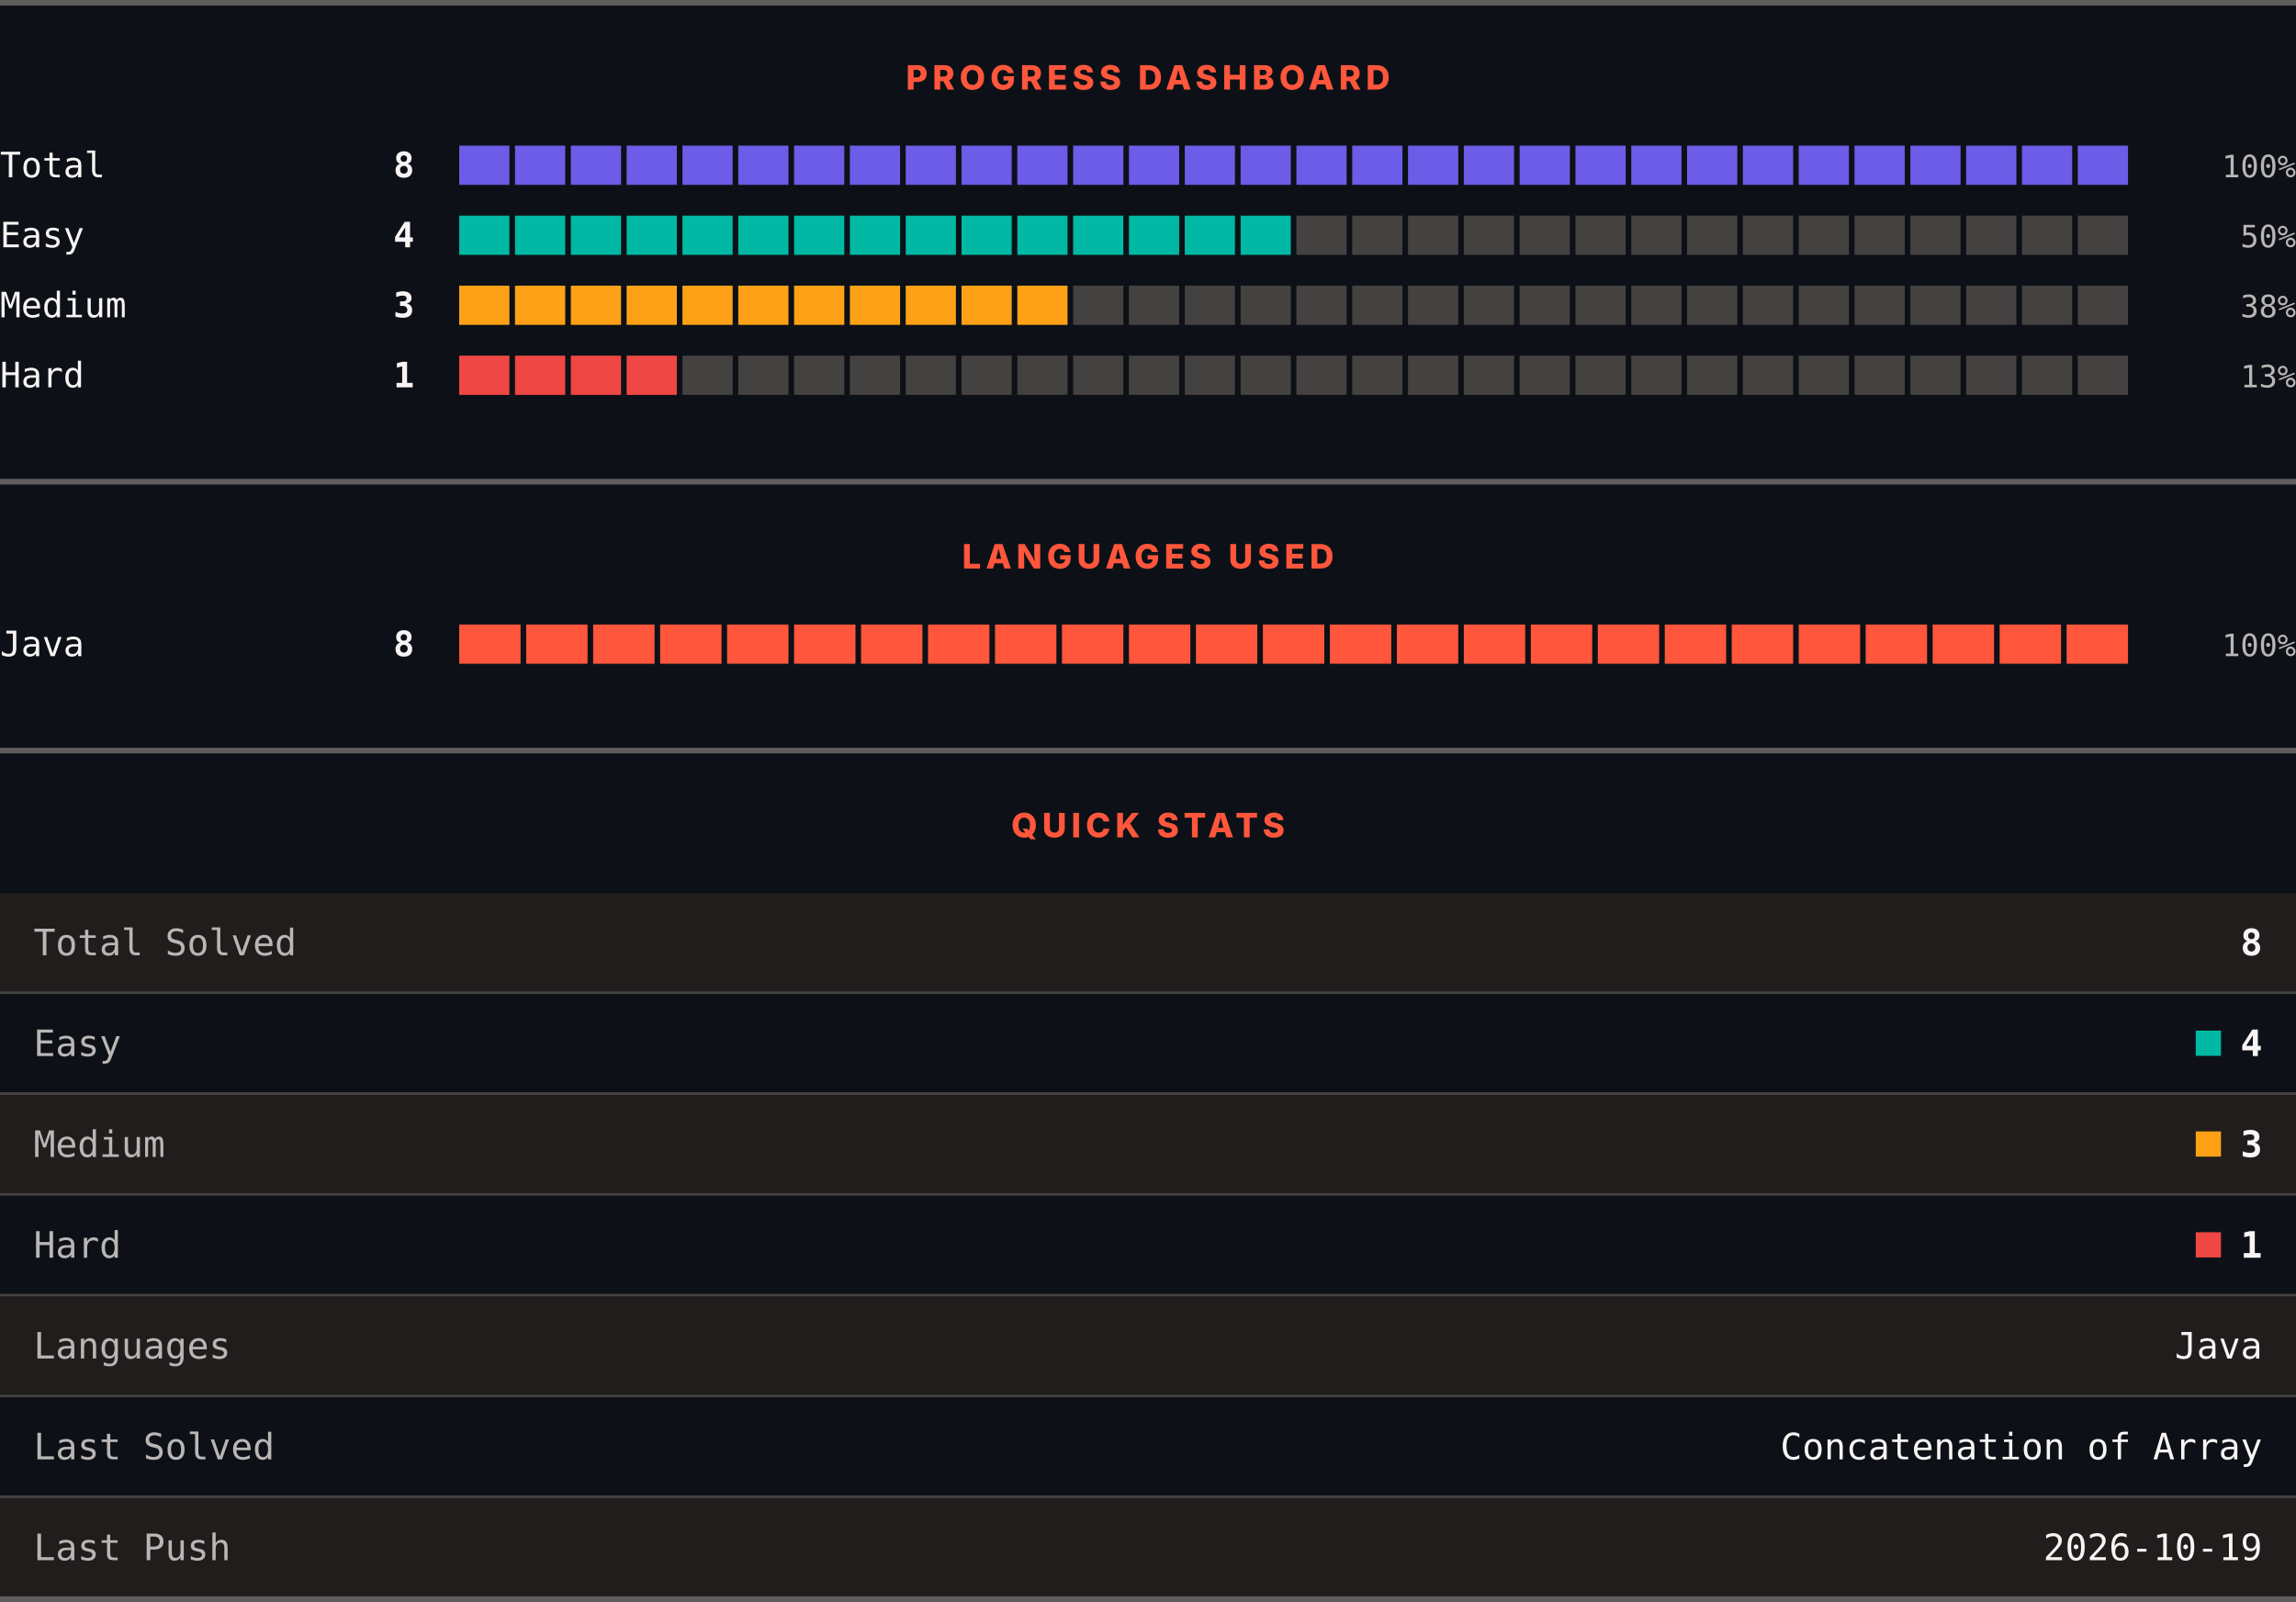
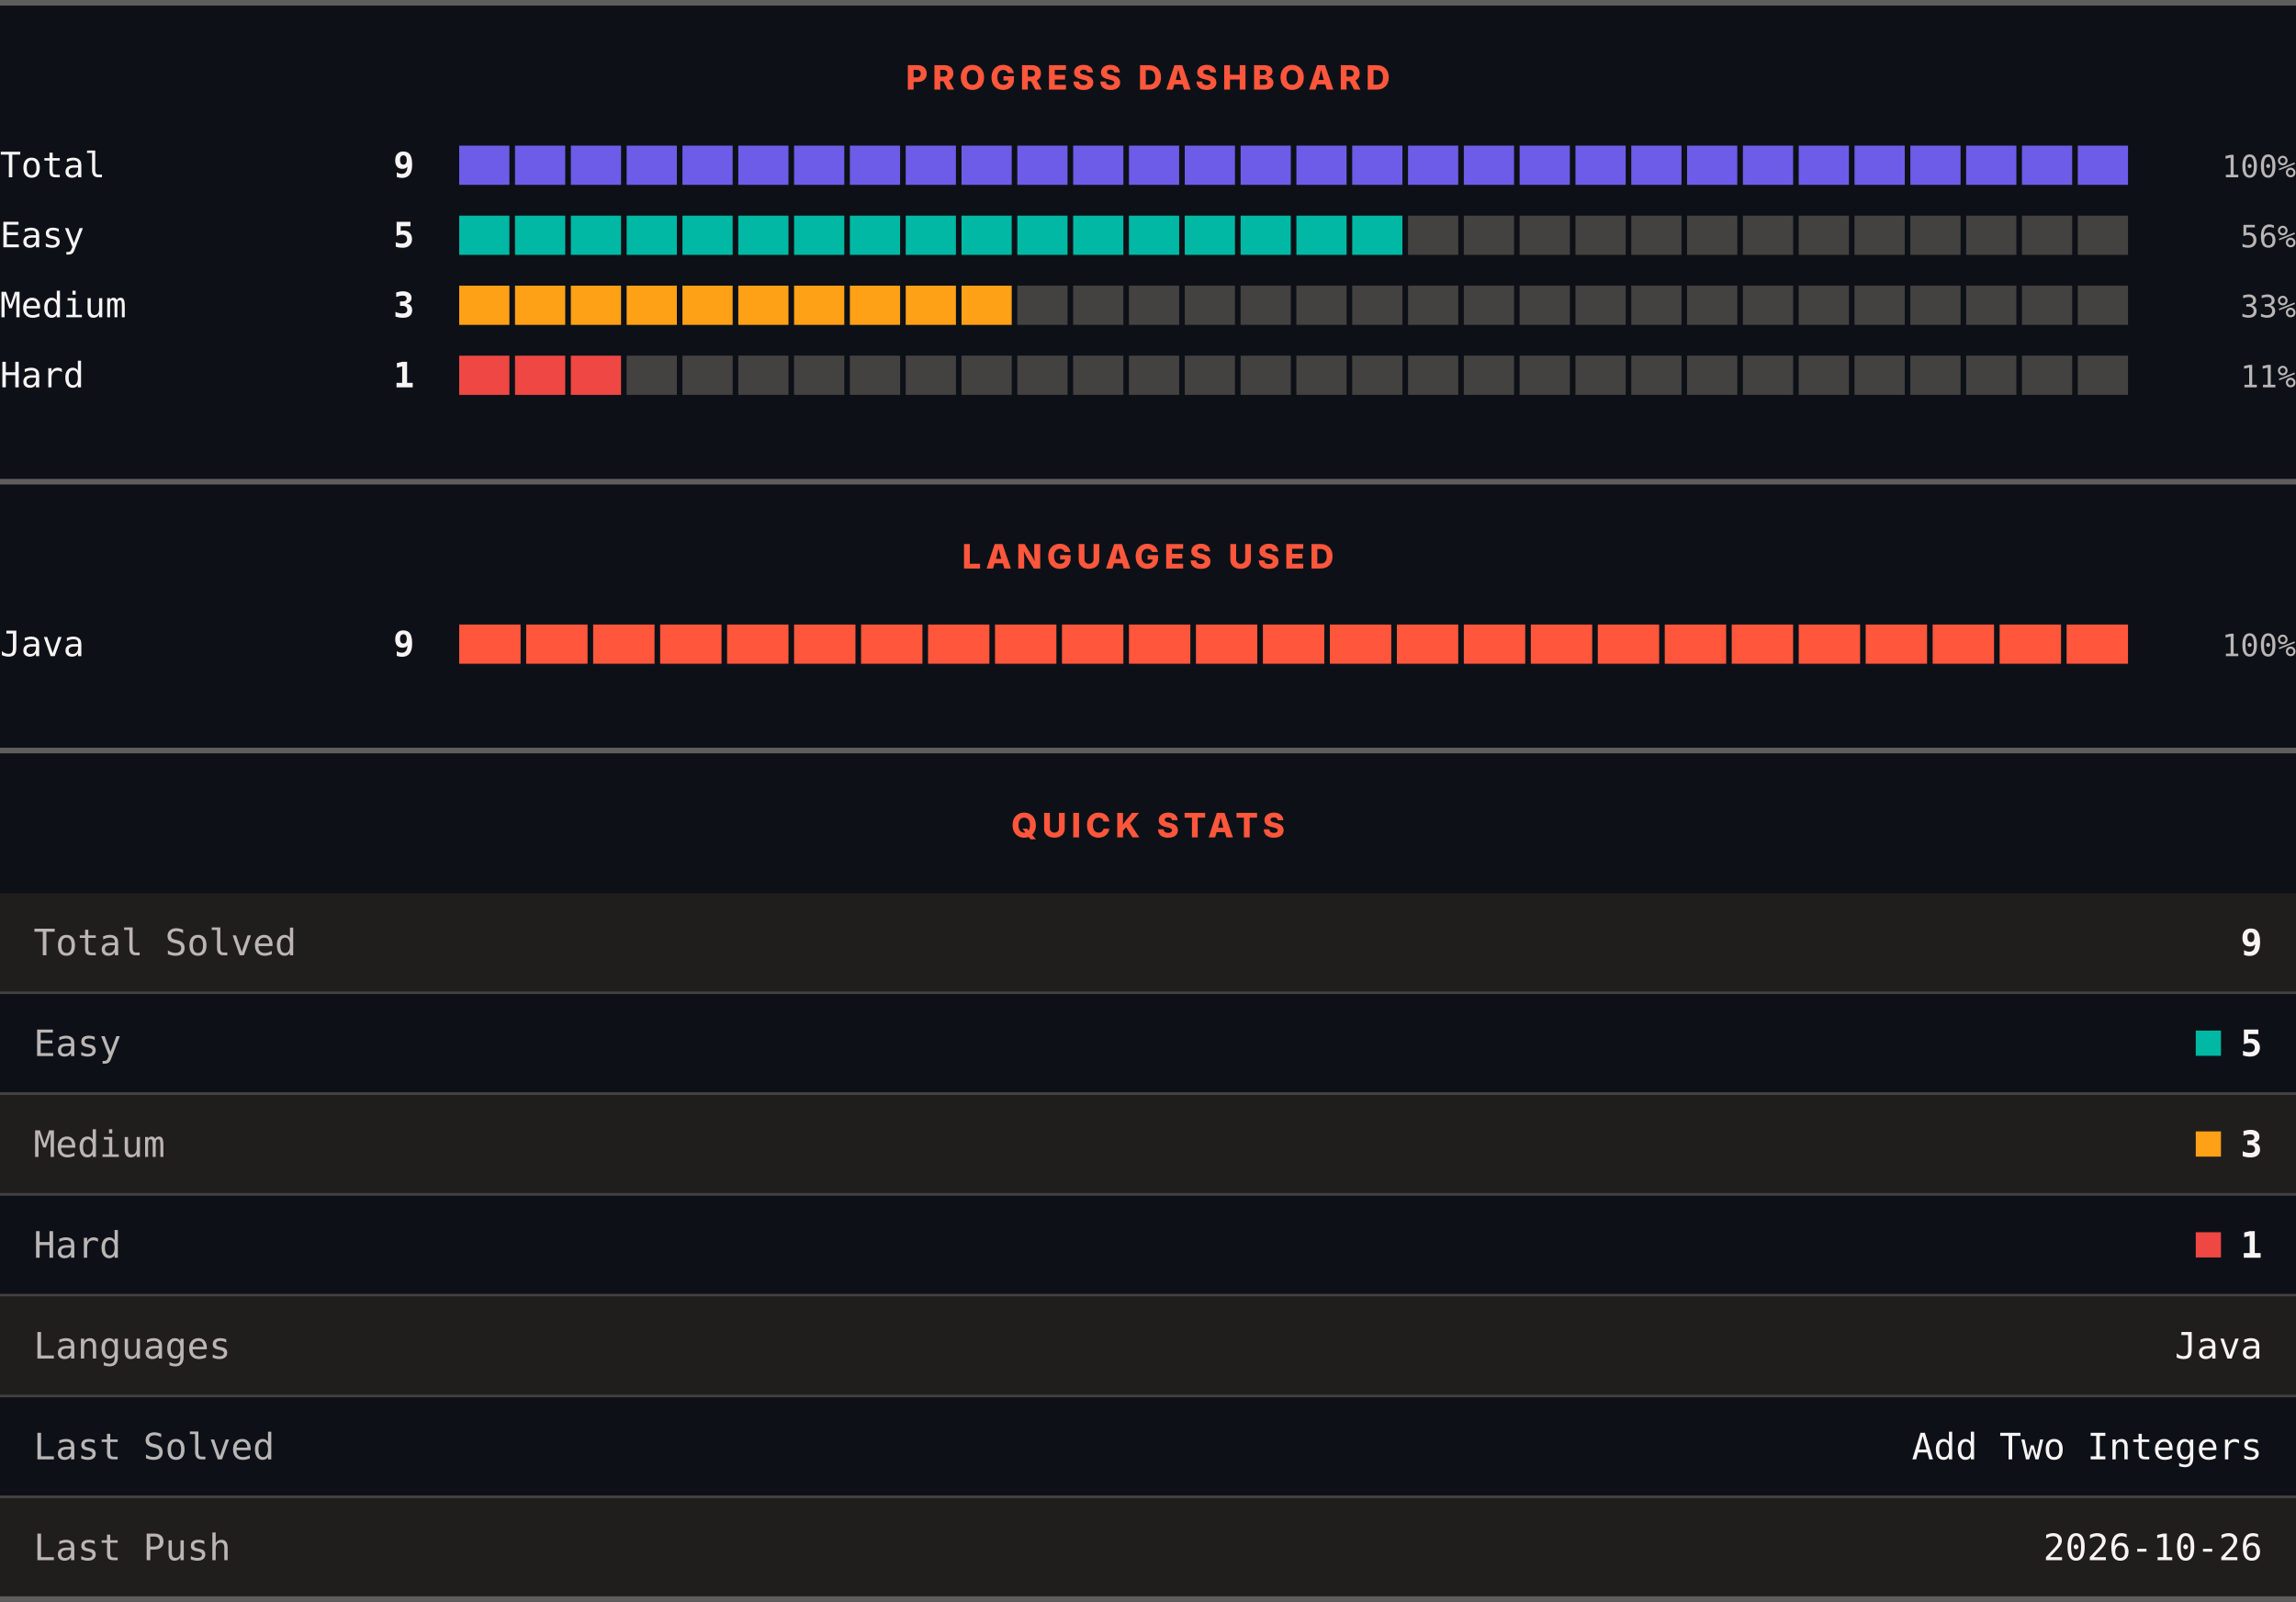
<svg xmlns="http://www.w3.org/2000/svg" width="820" height="572" viewBox="0 0 820 572" role="img" aria-label="LeetCode progress, languages and quick stats">
  <rect width="820" height="572" fill="#0d1117" />
  <rect x="0" y="0" width="820" height="2" fill="#605d5d" />
  <text x="410" y="32" text-anchor="middle" font-family="Archivo, system-ui, -apple-system, Segoe UI, sans-serif" font-size="12" font-weight="800" letter-spacing="1.68" fill="#ff563c">PROGRESS DASHBOARD</text>
  <text x="0" y="63.3" font-family="ui-monospace, SFMono-Regular, Menlo, Consolas, monospace" font-size="12.5" fill="#f8f4f4">Total</text>
-   <text x="148" y="63.3" text-anchor="end" font-family="ui-monospace, SFMono-Regular, Menlo, Consolas, monospace" font-size="12.5" font-weight="700" fill="#f8f4f4">8</text>
+   <text x="148" y="63.3" text-anchor="end" font-family="ui-monospace, SFMono-Regular, Menlo, Consolas, monospace" font-size="12.5" font-weight="700" fill="#f8f4f4">9</text>
  <rect x="164.00" y="52" width="17.93" height="14" fill="#6c5ce7" />
  <rect x="183.93" y="52" width="17.93" height="14" fill="#6c5ce7" />
  <rect x="203.87" y="52" width="17.93" height="14" fill="#6c5ce7" />
  <rect x="223.80" y="52" width="17.93" height="14" fill="#6c5ce7" />
  <rect x="243.73" y="52" width="17.93" height="14" fill="#6c5ce7" />
  <rect x="263.67" y="52" width="17.93" height="14" fill="#6c5ce7" />
  <rect x="283.60" y="52" width="17.93" height="14" fill="#6c5ce7" />
  <rect x="303.53" y="52" width="17.93" height="14" fill="#6c5ce7" />
  <rect x="323.47" y="52" width="17.93" height="14" fill="#6c5ce7" />
  <rect x="343.40" y="52" width="17.93" height="14" fill="#6c5ce7" />
  <rect x="363.33" y="52" width="17.93" height="14" fill="#6c5ce7" />
  <rect x="383.27" y="52" width="17.93" height="14" fill="#6c5ce7" />
  <rect x="403.20" y="52" width="17.93" height="14" fill="#6c5ce7" />
  <rect x="423.13" y="52" width="17.93" height="14" fill="#6c5ce7" />
  <rect x="443.07" y="52" width="17.93" height="14" fill="#6c5ce7" />
  <rect x="463.00" y="52" width="17.93" height="14" fill="#6c5ce7" />
  <rect x="482.93" y="52" width="17.93" height="14" fill="#6c5ce7" />
  <rect x="502.87" y="52" width="17.93" height="14" fill="#6c5ce7" />
  <rect x="522.80" y="52" width="17.93" height="14" fill="#6c5ce7" />
  <rect x="542.73" y="52" width="17.93" height="14" fill="#6c5ce7" />
  <rect x="562.67" y="52" width="17.93" height="14" fill="#6c5ce7" />
  <rect x="582.60" y="52" width="17.93" height="14" fill="#6c5ce7" />
  <rect x="602.53" y="52" width="17.93" height="14" fill="#6c5ce7" />
  <rect x="622.47" y="52" width="17.93" height="14" fill="#6c5ce7" />
  <rect x="642.40" y="52" width="17.93" height="14" fill="#6c5ce7" />
  <rect x="662.33" y="52" width="17.93" height="14" fill="#6c5ce7" />
  <rect x="682.27" y="52" width="17.93" height="14" fill="#6c5ce7" />
  <rect x="702.20" y="52" width="17.93" height="14" fill="#6c5ce7" />
  <rect x="722.13" y="52" width="17.93" height="14" fill="#6c5ce7" />
  <rect x="742.07" y="52" width="17.93" height="14" fill="#6c5ce7" />
  <text x="820" y="63.3" text-anchor="end" font-family="ui-monospace, SFMono-Regular, Menlo, Consolas, monospace" font-size="11" fill="#bab6b6">100%</text>
  <text x="0" y="88.3" font-family="ui-monospace, SFMono-Regular, Menlo, Consolas, monospace" font-size="12.5" fill="#f8f4f4">Easy</text>
-   <text x="148" y="88.3" text-anchor="end" font-family="ui-monospace, SFMono-Regular, Menlo, Consolas, monospace" font-size="12.5" font-weight="700" fill="#f8f4f4">4</text>
+   <text x="148" y="88.3" text-anchor="end" font-family="ui-monospace, SFMono-Regular, Menlo, Consolas, monospace" font-size="12.5" font-weight="700" fill="#f8f4f4">5</text>
  <rect x="164.00" y="77" width="17.93" height="14" fill="#00b8a3" />
  <rect x="183.93" y="77" width="17.93" height="14" fill="#00b8a3" />
  <rect x="203.87" y="77" width="17.93" height="14" fill="#00b8a3" />
  <rect x="223.80" y="77" width="17.93" height="14" fill="#00b8a3" />
  <rect x="243.73" y="77" width="17.93" height="14" fill="#00b8a3" />
  <rect x="263.67" y="77" width="17.93" height="14" fill="#00b8a3" />
  <rect x="283.60" y="77" width="17.93" height="14" fill="#00b8a3" />
  <rect x="303.53" y="77" width="17.93" height="14" fill="#00b8a3" />
  <rect x="323.47" y="77" width="17.93" height="14" fill="#00b8a3" />
  <rect x="343.40" y="77" width="17.93" height="14" fill="#00b8a3" />
  <rect x="363.33" y="77" width="17.93" height="14" fill="#00b8a3" />
  <rect x="383.27" y="77" width="17.93" height="14" fill="#00b8a3" />
  <rect x="403.20" y="77" width="17.93" height="14" fill="#00b8a3" />
  <rect x="423.13" y="77" width="17.93" height="14" fill="#00b8a3" />
  <rect x="443.07" y="77" width="17.93" height="14" fill="#00b8a3" />
-   <rect x="463.00" y="77" width="17.93" height="14" fill="#444141" />
-   <rect x="482.93" y="77" width="17.93" height="14" fill="#444141" />
+   <rect x="463.00" y="77" width="17.93" height="14" fill="#00b8a3" />
+   <rect x="482.93" y="77" width="17.93" height="14" fill="#00b8a3" />
  <rect x="502.87" y="77" width="17.93" height="14" fill="#444141" />
  <rect x="522.80" y="77" width="17.93" height="14" fill="#444141" />
  <rect x="542.73" y="77" width="17.93" height="14" fill="#444141" />
  <rect x="562.67" y="77" width="17.93" height="14" fill="#444141" />
  <rect x="582.60" y="77" width="17.93" height="14" fill="#444141" />
  <rect x="602.53" y="77" width="17.93" height="14" fill="#444141" />
  <rect x="622.47" y="77" width="17.93" height="14" fill="#444141" />
  <rect x="642.40" y="77" width="17.93" height="14" fill="#444141" />
  <rect x="662.33" y="77" width="17.93" height="14" fill="#444141" />
  <rect x="682.27" y="77" width="17.93" height="14" fill="#444141" />
  <rect x="702.20" y="77" width="17.93" height="14" fill="#444141" />
  <rect x="722.13" y="77" width="17.93" height="14" fill="#444141" />
  <rect x="742.07" y="77" width="17.93" height="14" fill="#444141" />
-   <text x="820" y="88.3" text-anchor="end" font-family="ui-monospace, SFMono-Regular, Menlo, Consolas, monospace" font-size="11" fill="#bab6b6">50%</text>
+   <text x="820" y="88.3" text-anchor="end" font-family="ui-monospace, SFMono-Regular, Menlo, Consolas, monospace" font-size="11" fill="#bab6b6">56%</text>
  <text x="0" y="113.3" font-family="ui-monospace, SFMono-Regular, Menlo, Consolas, monospace" font-size="12.5" fill="#f8f4f4">Medium</text>
  <text x="148" y="113.3" text-anchor="end" font-family="ui-monospace, SFMono-Regular, Menlo, Consolas, monospace" font-size="12.5" font-weight="700" fill="#f8f4f4">3</text>
  <rect x="164.00" y="102" width="17.93" height="14" fill="#ffa116" />
  <rect x="183.93" y="102" width="17.93" height="14" fill="#ffa116" />
  <rect x="203.87" y="102" width="17.93" height="14" fill="#ffa116" />
  <rect x="223.80" y="102" width="17.93" height="14" fill="#ffa116" />
  <rect x="243.73" y="102" width="17.93" height="14" fill="#ffa116" />
  <rect x="263.67" y="102" width="17.93" height="14" fill="#ffa116" />
  <rect x="283.60" y="102" width="17.93" height="14" fill="#ffa116" />
  <rect x="303.53" y="102" width="17.93" height="14" fill="#ffa116" />
  <rect x="323.47" y="102" width="17.93" height="14" fill="#ffa116" />
  <rect x="343.40" y="102" width="17.93" height="14" fill="#ffa116" />
-   <rect x="363.33" y="102" width="17.93" height="14" fill="#ffa116" />
+   <rect x="363.33" y="102" width="17.93" height="14" fill="#444141" />
  <rect x="383.27" y="102" width="17.93" height="14" fill="#444141" />
  <rect x="403.20" y="102" width="17.93" height="14" fill="#444141" />
  <rect x="423.13" y="102" width="17.93" height="14" fill="#444141" />
  <rect x="443.07" y="102" width="17.93" height="14" fill="#444141" />
  <rect x="463.00" y="102" width="17.93" height="14" fill="#444141" />
  <rect x="482.93" y="102" width="17.93" height="14" fill="#444141" />
  <rect x="502.87" y="102" width="17.93" height="14" fill="#444141" />
  <rect x="522.80" y="102" width="17.93" height="14" fill="#444141" />
  <rect x="542.73" y="102" width="17.93" height="14" fill="#444141" />
  <rect x="562.67" y="102" width="17.93" height="14" fill="#444141" />
  <rect x="582.60" y="102" width="17.93" height="14" fill="#444141" />
  <rect x="602.53" y="102" width="17.93" height="14" fill="#444141" />
  <rect x="622.47" y="102" width="17.93" height="14" fill="#444141" />
  <rect x="642.40" y="102" width="17.93" height="14" fill="#444141" />
  <rect x="662.33" y="102" width="17.93" height="14" fill="#444141" />
  <rect x="682.27" y="102" width="17.93" height="14" fill="#444141" />
  <rect x="702.20" y="102" width="17.93" height="14" fill="#444141" />
  <rect x="722.13" y="102" width="17.93" height="14" fill="#444141" />
  <rect x="742.07" y="102" width="17.93" height="14" fill="#444141" />
-   <text x="820" y="113.3" text-anchor="end" font-family="ui-monospace, SFMono-Regular, Menlo, Consolas, monospace" font-size="11" fill="#bab6b6">38%</text>
+   <text x="820" y="113.3" text-anchor="end" font-family="ui-monospace, SFMono-Regular, Menlo, Consolas, monospace" font-size="11" fill="#bab6b6">33%</text>
  <text x="0" y="138.3" font-family="ui-monospace, SFMono-Regular, Menlo, Consolas, monospace" font-size="12.5" fill="#f8f4f4">Hard</text>
  <text x="148" y="138.3" text-anchor="end" font-family="ui-monospace, SFMono-Regular, Menlo, Consolas, monospace" font-size="12.5" font-weight="700" fill="#f8f4f4">1</text>
  <rect x="164.00" y="127" width="17.93" height="14" fill="#ef4743" />
  <rect x="183.93" y="127" width="17.93" height="14" fill="#ef4743" />
  <rect x="203.87" y="127" width="17.93" height="14" fill="#ef4743" />
-   <rect x="223.80" y="127" width="17.93" height="14" fill="#ef4743" />
+   <rect x="223.80" y="127" width="17.93" height="14" fill="#444141" />
  <rect x="243.73" y="127" width="17.93" height="14" fill="#444141" />
  <rect x="263.67" y="127" width="17.93" height="14" fill="#444141" />
  <rect x="283.60" y="127" width="17.93" height="14" fill="#444141" />
  <rect x="303.53" y="127" width="17.93" height="14" fill="#444141" />
  <rect x="323.47" y="127" width="17.93" height="14" fill="#444141" />
  <rect x="343.40" y="127" width="17.93" height="14" fill="#444141" />
  <rect x="363.33" y="127" width="17.93" height="14" fill="#444141" />
  <rect x="383.27" y="127" width="17.93" height="14" fill="#444141" />
  <rect x="403.20" y="127" width="17.93" height="14" fill="#444141" />
  <rect x="423.13" y="127" width="17.93" height="14" fill="#444141" />
  <rect x="443.07" y="127" width="17.93" height="14" fill="#444141" />
  <rect x="463.00" y="127" width="17.93" height="14" fill="#444141" />
  <rect x="482.93" y="127" width="17.93" height="14" fill="#444141" />
  <rect x="502.87" y="127" width="17.93" height="14" fill="#444141" />
  <rect x="522.80" y="127" width="17.93" height="14" fill="#444141" />
  <rect x="542.73" y="127" width="17.93" height="14" fill="#444141" />
  <rect x="562.67" y="127" width="17.93" height="14" fill="#444141" />
  <rect x="582.60" y="127" width="17.93" height="14" fill="#444141" />
  <rect x="602.53" y="127" width="17.93" height="14" fill="#444141" />
  <rect x="622.47" y="127" width="17.93" height="14" fill="#444141" />
  <rect x="642.40" y="127" width="17.93" height="14" fill="#444141" />
  <rect x="662.33" y="127" width="17.93" height="14" fill="#444141" />
  <rect x="682.27" y="127" width="17.93" height="14" fill="#444141" />
  <rect x="702.20" y="127" width="17.93" height="14" fill="#444141" />
  <rect x="722.13" y="127" width="17.93" height="14" fill="#444141" />
  <rect x="742.07" y="127" width="17.93" height="14" fill="#444141" />
-   <text x="820" y="138.3" text-anchor="end" font-family="ui-monospace, SFMono-Regular, Menlo, Consolas, monospace" font-size="11" fill="#bab6b6">13%</text>
+   <text x="820" y="138.3" text-anchor="end" font-family="ui-monospace, SFMono-Regular, Menlo, Consolas, monospace" font-size="11" fill="#bab6b6">11%</text>
  <rect x="0" y="171" width="820" height="2" fill="#605d5d" />
  <text x="410" y="203" text-anchor="middle" font-family="Archivo, system-ui, -apple-system, Segoe UI, sans-serif" font-size="12" font-weight="800" letter-spacing="1.68" fill="#ff563c">LANGUAGES USED</text>
  <text x="0" y="234.3" font-family="ui-monospace, SFMono-Regular, Menlo, Consolas, monospace" font-size="12.5" fill="#f8f4f4">Java</text>
-   <text x="148" y="234.3" text-anchor="end" font-family="ui-monospace, SFMono-Regular, Menlo, Consolas, monospace" font-size="12.5" font-weight="700" fill="#f8f4f4">8</text>
+   <text x="148" y="234.3" text-anchor="end" font-family="ui-monospace, SFMono-Regular, Menlo, Consolas, monospace" font-size="12.5" font-weight="700" fill="#f8f4f4">9</text>
  <rect x="164.00" y="223" width="21.92" height="14" fill="#ff563c" />
  <rect x="187.92" y="223" width="21.92" height="14" fill="#ff563c" />
  <rect x="211.84" y="223" width="21.92" height="14" fill="#ff563c" />
  <rect x="235.76" y="223" width="21.92" height="14" fill="#ff563c" />
  <rect x="259.68" y="223" width="21.92" height="14" fill="#ff563c" />
  <rect x="283.60" y="223" width="21.92" height="14" fill="#ff563c" />
  <rect x="307.52" y="223" width="21.92" height="14" fill="#ff563c" />
  <rect x="331.44" y="223" width="21.92" height="14" fill="#ff563c" />
  <rect x="355.36" y="223" width="21.92" height="14" fill="#ff563c" />
  <rect x="379.28" y="223" width="21.92" height="14" fill="#ff563c" />
  <rect x="403.20" y="223" width="21.92" height="14" fill="#ff563c" />
  <rect x="427.12" y="223" width="21.92" height="14" fill="#ff563c" />
  <rect x="451.04" y="223" width="21.92" height="14" fill="#ff563c" />
  <rect x="474.96" y="223" width="21.92" height="14" fill="#ff563c" />
  <rect x="498.88" y="223" width="21.92" height="14" fill="#ff563c" />
  <rect x="522.80" y="223" width="21.92" height="14" fill="#ff563c" />
  <rect x="546.72" y="223" width="21.92" height="14" fill="#ff563c" />
  <rect x="570.64" y="223" width="21.92" height="14" fill="#ff563c" />
  <rect x="594.56" y="223" width="21.92" height="14" fill="#ff563c" />
  <rect x="618.48" y="223" width="21.92" height="14" fill="#ff563c" />
  <rect x="642.40" y="223" width="21.92" height="14" fill="#ff563c" />
  <rect x="666.32" y="223" width="21.92" height="14" fill="#ff563c" />
  <rect x="690.24" y="223" width="21.92" height="14" fill="#ff563c" />
  <rect x="714.16" y="223" width="21.92" height="14" fill="#ff563c" />
  <rect x="738.08" y="223" width="21.92" height="14" fill="#ff563c" />
  <text x="820" y="234.3" text-anchor="end" font-family="ui-monospace, SFMono-Regular, Menlo, Consolas, monospace" font-size="11" fill="#bab6b6">100%</text>
  <rect x="0" y="267" width="820" height="2" fill="#605d5d" />
  <text x="410" y="299" text-anchor="middle" font-family="Archivo, system-ui, -apple-system, Segoe UI, sans-serif" font-size="12" font-weight="800" letter-spacing="1.68" fill="#ff563c">QUICK STATS</text>
  <rect x="0" y="319" width="820" height="35" fill="#201e1d" />
  <text x="12" y="341.1" font-family="ui-monospace, SFMono-Regular, Menlo, Consolas, monospace" font-size="13" fill="#bab6b6">Total Solved</text>
-   <text x="808" y="341.1" text-anchor="end" font-family="ui-monospace, SFMono-Regular, Menlo, Consolas, monospace" font-size="13" font-weight="700" fill="#f8f4f4">8</text>
+   <text x="808" y="341.1" text-anchor="end" font-family="ui-monospace, SFMono-Regular, Menlo, Consolas, monospace" font-size="13" font-weight="700" fill="#f8f4f4">9</text>
  <rect x="0" y="354" width="820" height="1" fill="#444141" />
  <rect x="0" y="355" width="820" height="35" fill="#0d1117" />
  <text x="12" y="377.1" font-family="ui-monospace, SFMono-Regular, Menlo, Consolas, monospace" font-size="13" fill="#bab6b6">Easy</text>
  <rect x="784.2" y="368" width="9" height="9" fill="#00b8a3" />
-   <text x="808" y="377.1" text-anchor="end" font-family="ui-monospace, SFMono-Regular, Menlo, Consolas, monospace" font-size="13" font-weight="700" fill="#f8f4f4">4</text>
+   <text x="808" y="377.1" text-anchor="end" font-family="ui-monospace, SFMono-Regular, Menlo, Consolas, monospace" font-size="13" font-weight="700" fill="#f8f4f4">5</text>
  <rect x="0" y="390" width="820" height="1" fill="#444141" />
  <rect x="0" y="391" width="820" height="35" fill="#201e1d" />
  <text x="12" y="413.1" font-family="ui-monospace, SFMono-Regular, Menlo, Consolas, monospace" font-size="13" fill="#bab6b6">Medium</text>
  <rect x="784.2" y="404" width="9" height="9" fill="#ffa116" />
  <text x="808" y="413.1" text-anchor="end" font-family="ui-monospace, SFMono-Regular, Menlo, Consolas, monospace" font-size="13" font-weight="700" fill="#f8f4f4">3</text>
  <rect x="0" y="426" width="820" height="1" fill="#444141" />
  <rect x="0" y="427" width="820" height="35" fill="#0d1117" />
  <text x="12" y="449.1" font-family="ui-monospace, SFMono-Regular, Menlo, Consolas, monospace" font-size="13" fill="#bab6b6">Hard</text>
  <rect x="784.2" y="440" width="9" height="9" fill="#ef4743" />
  <text x="808" y="449.1" text-anchor="end" font-family="ui-monospace, SFMono-Regular, Menlo, Consolas, monospace" font-size="13" font-weight="700" fill="#f8f4f4">1</text>
  <rect x="0" y="462" width="820" height="1" fill="#444141" />
  <rect x="0" y="463" width="820" height="35" fill="#201e1d" />
  <text x="12" y="485.1" font-family="ui-monospace, SFMono-Regular, Menlo, Consolas, monospace" font-size="13" fill="#bab6b6">Languages</text>
  <text x="808" y="485.1" text-anchor="end" font-family="ui-monospace, SFMono-Regular, Menlo, Consolas, monospace" font-size="13" fill="#f8f4f4">Java</text>
  <rect x="0" y="498" width="820" height="1" fill="#444141" />
  <rect x="0" y="499" width="820" height="35" fill="#0d1117" />
  <text x="12" y="521.1" font-family="ui-monospace, SFMono-Regular, Menlo, Consolas, monospace" font-size="13" fill="#bab6b6">Last Solved</text>
-   <text x="808" y="521.1" text-anchor="end" font-family="ui-monospace, SFMono-Regular, Menlo, Consolas, monospace" font-size="13" fill="#f8f4f4">Concatenation of Array</text>
+   <text x="808" y="521.1" text-anchor="end" font-family="ui-monospace, SFMono-Regular, Menlo, Consolas, monospace" font-size="13" fill="#f8f4f4">Add Two Integers</text>
  <rect x="0" y="534" width="820" height="1" fill="#444141" />
  <rect x="0" y="535" width="820" height="35" fill="#201e1d" />
  <text x="12" y="557.1" font-family="ui-monospace, SFMono-Regular, Menlo, Consolas, monospace" font-size="13" fill="#bab6b6">Last Push</text>
-   <text x="808" y="557.1" text-anchor="end" font-family="ui-monospace, SFMono-Regular, Menlo, Consolas, monospace" font-size="13" fill="#f8f4f4">2026-10-19</text>
+   <text x="808" y="557.1" text-anchor="end" font-family="ui-monospace, SFMono-Regular, Menlo, Consolas, monospace" font-size="13" fill="#f8f4f4">2026-10-26</text>
  <rect x="0" y="570" width="820" height="2" fill="#605d5d" />
</svg>
